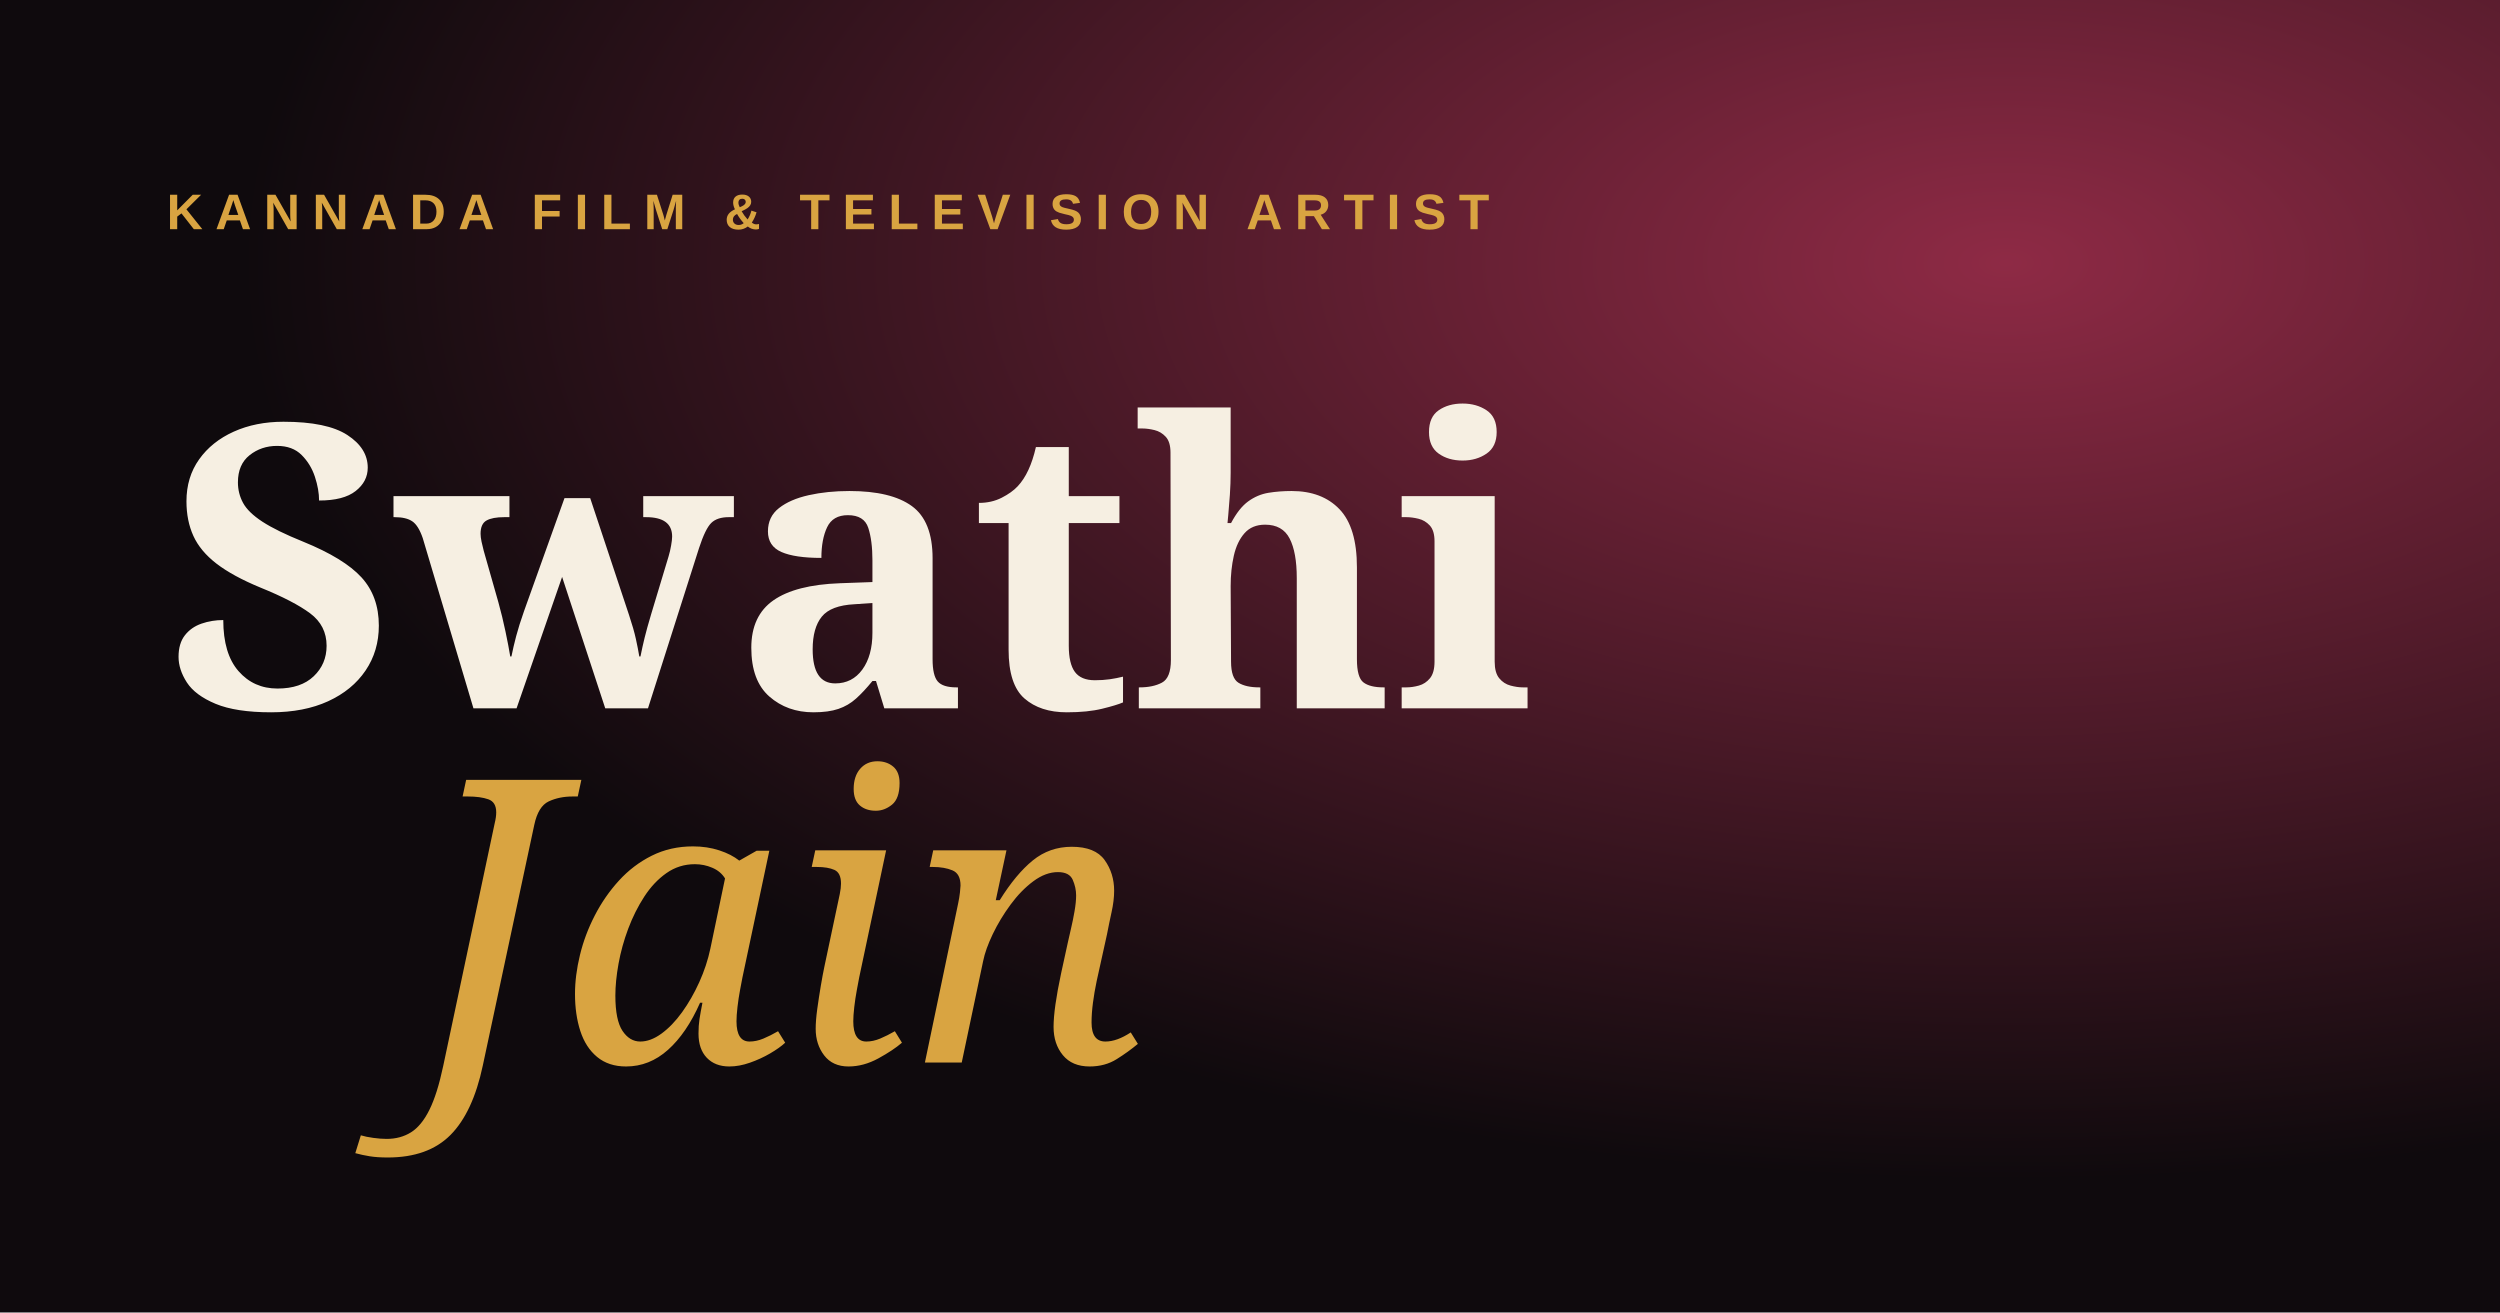
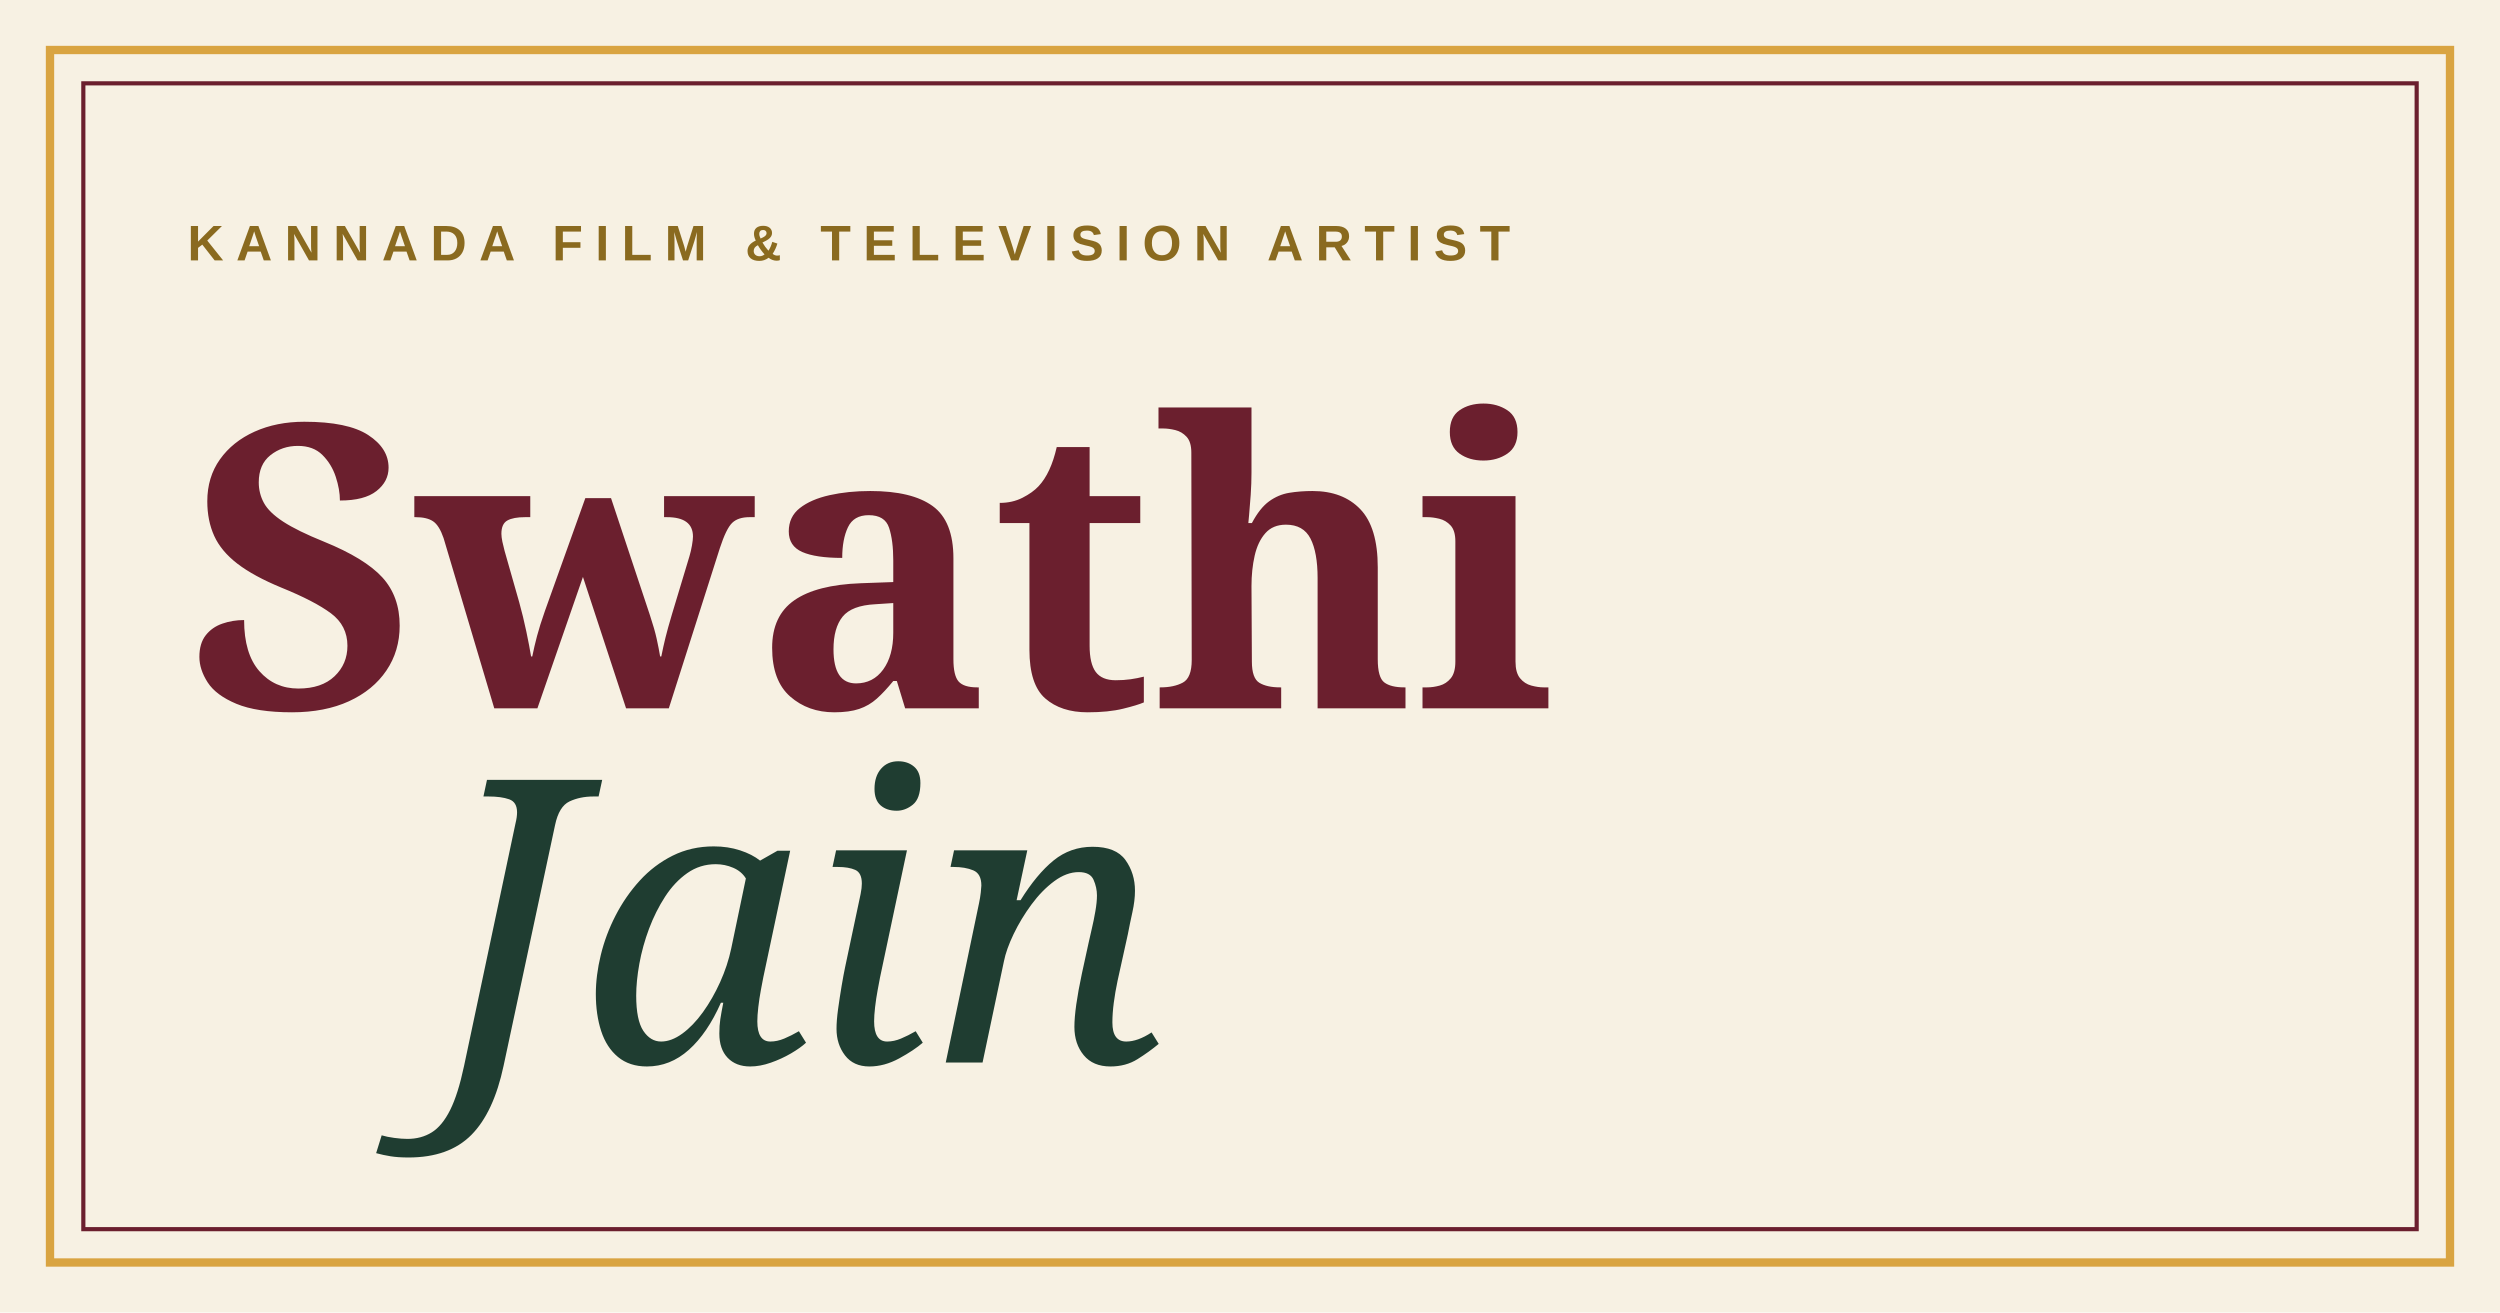
<svg xmlns="http://www.w3.org/2000/svg" width="1200" height="630" viewBox="0 0 1200 630">
-   <defs>
-     <radialGradient id="g" cx="80%" cy="20%" r="70%">
-       <stop offset="0" stop-color="#8e2a45" />
-       <stop offset="1" stop-color="#0f0a0d" />
-     </radialGradient>
-   </defs>
-   <rect width="1200" height="630" fill="url(#g)" />
-   <text x="80" y="110" font-family="Arial" font-weight="700" font-size="24" letter-spacing="6" fill="#d9a441">KANNADA FILM &amp; TELEVISION ARTIST</text>
-   <text x="80" y="340" font-family="Georgia,serif" font-weight="700" font-size="190" fill="#f6efe2">Swathi</text>
-   <text x="200" y="510" font-family="Georgia,serif" font-style="italic" font-size="190" fill="#d9a441">Jain</text>
+   <rect width="1200" height="630" fill="#f7f1e3" />
+   <rect x="24" y="24" width="1152" height="582" fill="none" stroke="#d9a441" stroke-width="4" />
+   <rect x="40" y="40" width="1120" height="550" fill="none" stroke="#6b1f2e" stroke-width="2" />
+   <text x="90" y="125" font-family="Arial" font-weight="700" font-size="24" letter-spacing="6" fill="#8a6a1f">KANNADA FILM &amp; TELEVISION ARTIST</text>
+   <text x="90" y="340" font-family="Georgia,serif" font-weight="700" font-size="190" fill="#6b1f2e">Swathi</text>
+   <text x="210" y="510" font-family="Georgia,serif" font-style="italic" font-size="190" fill="#1f3d31">Jain</text>
</svg>
